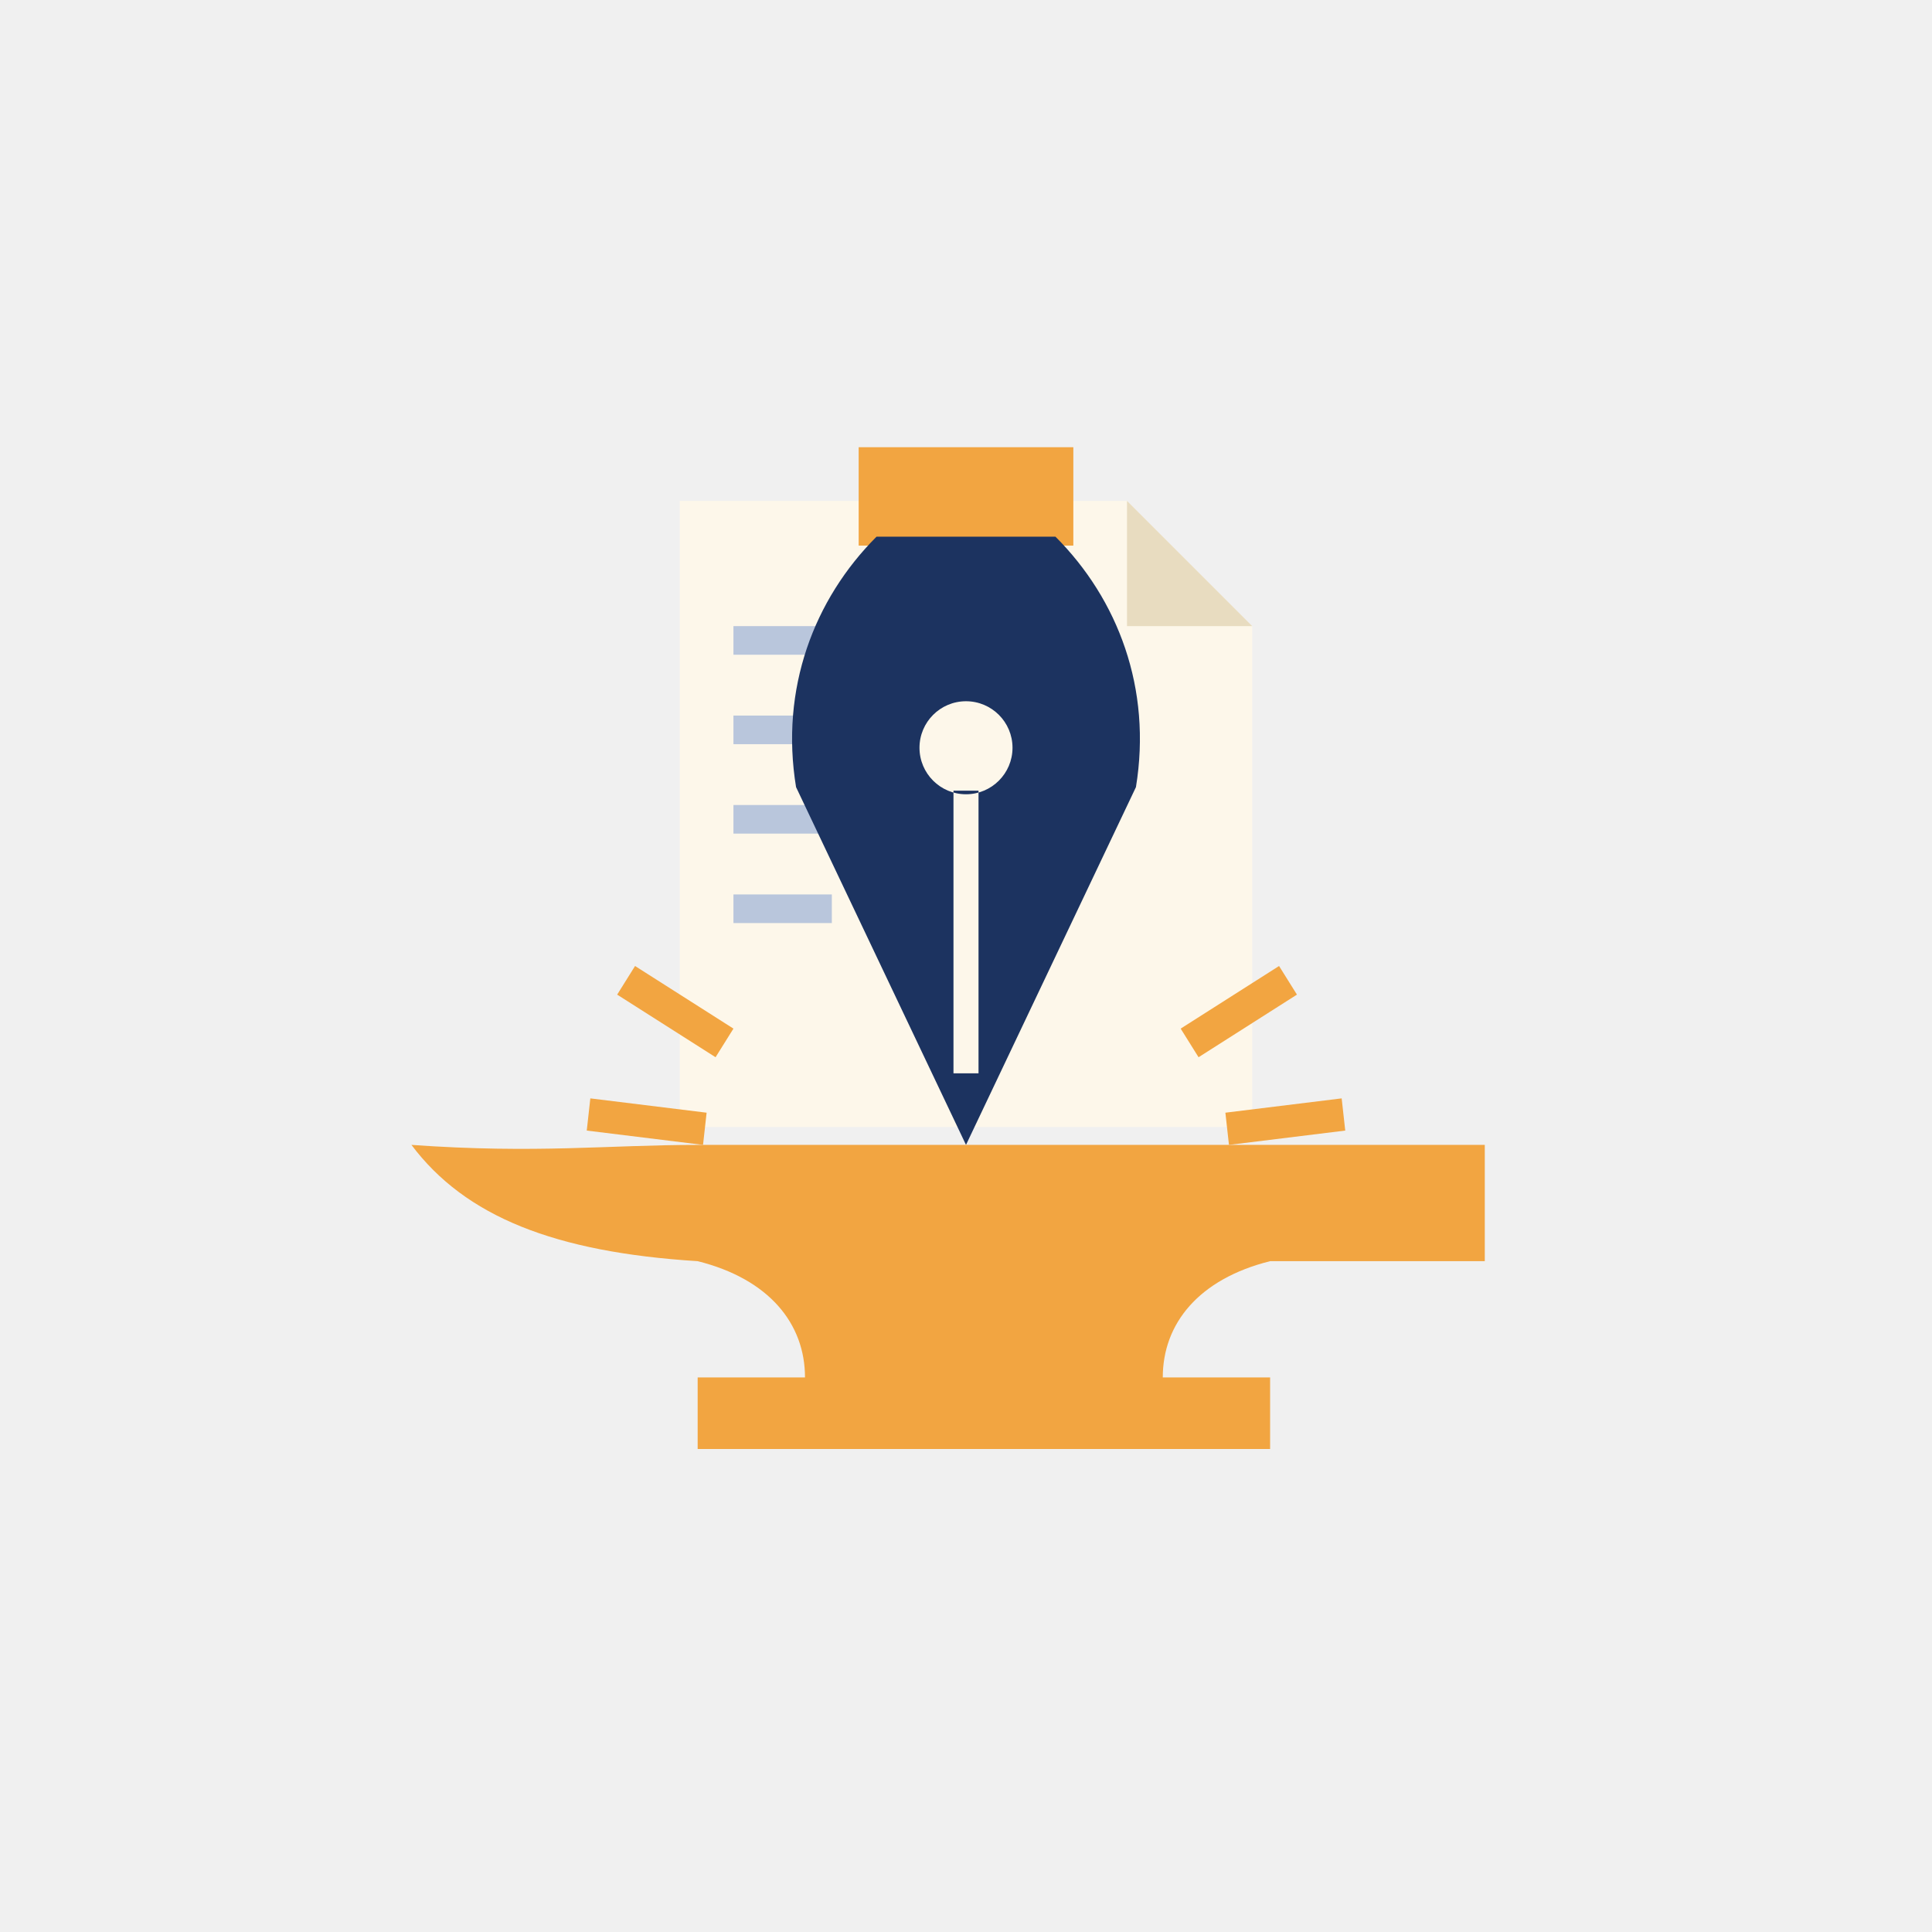
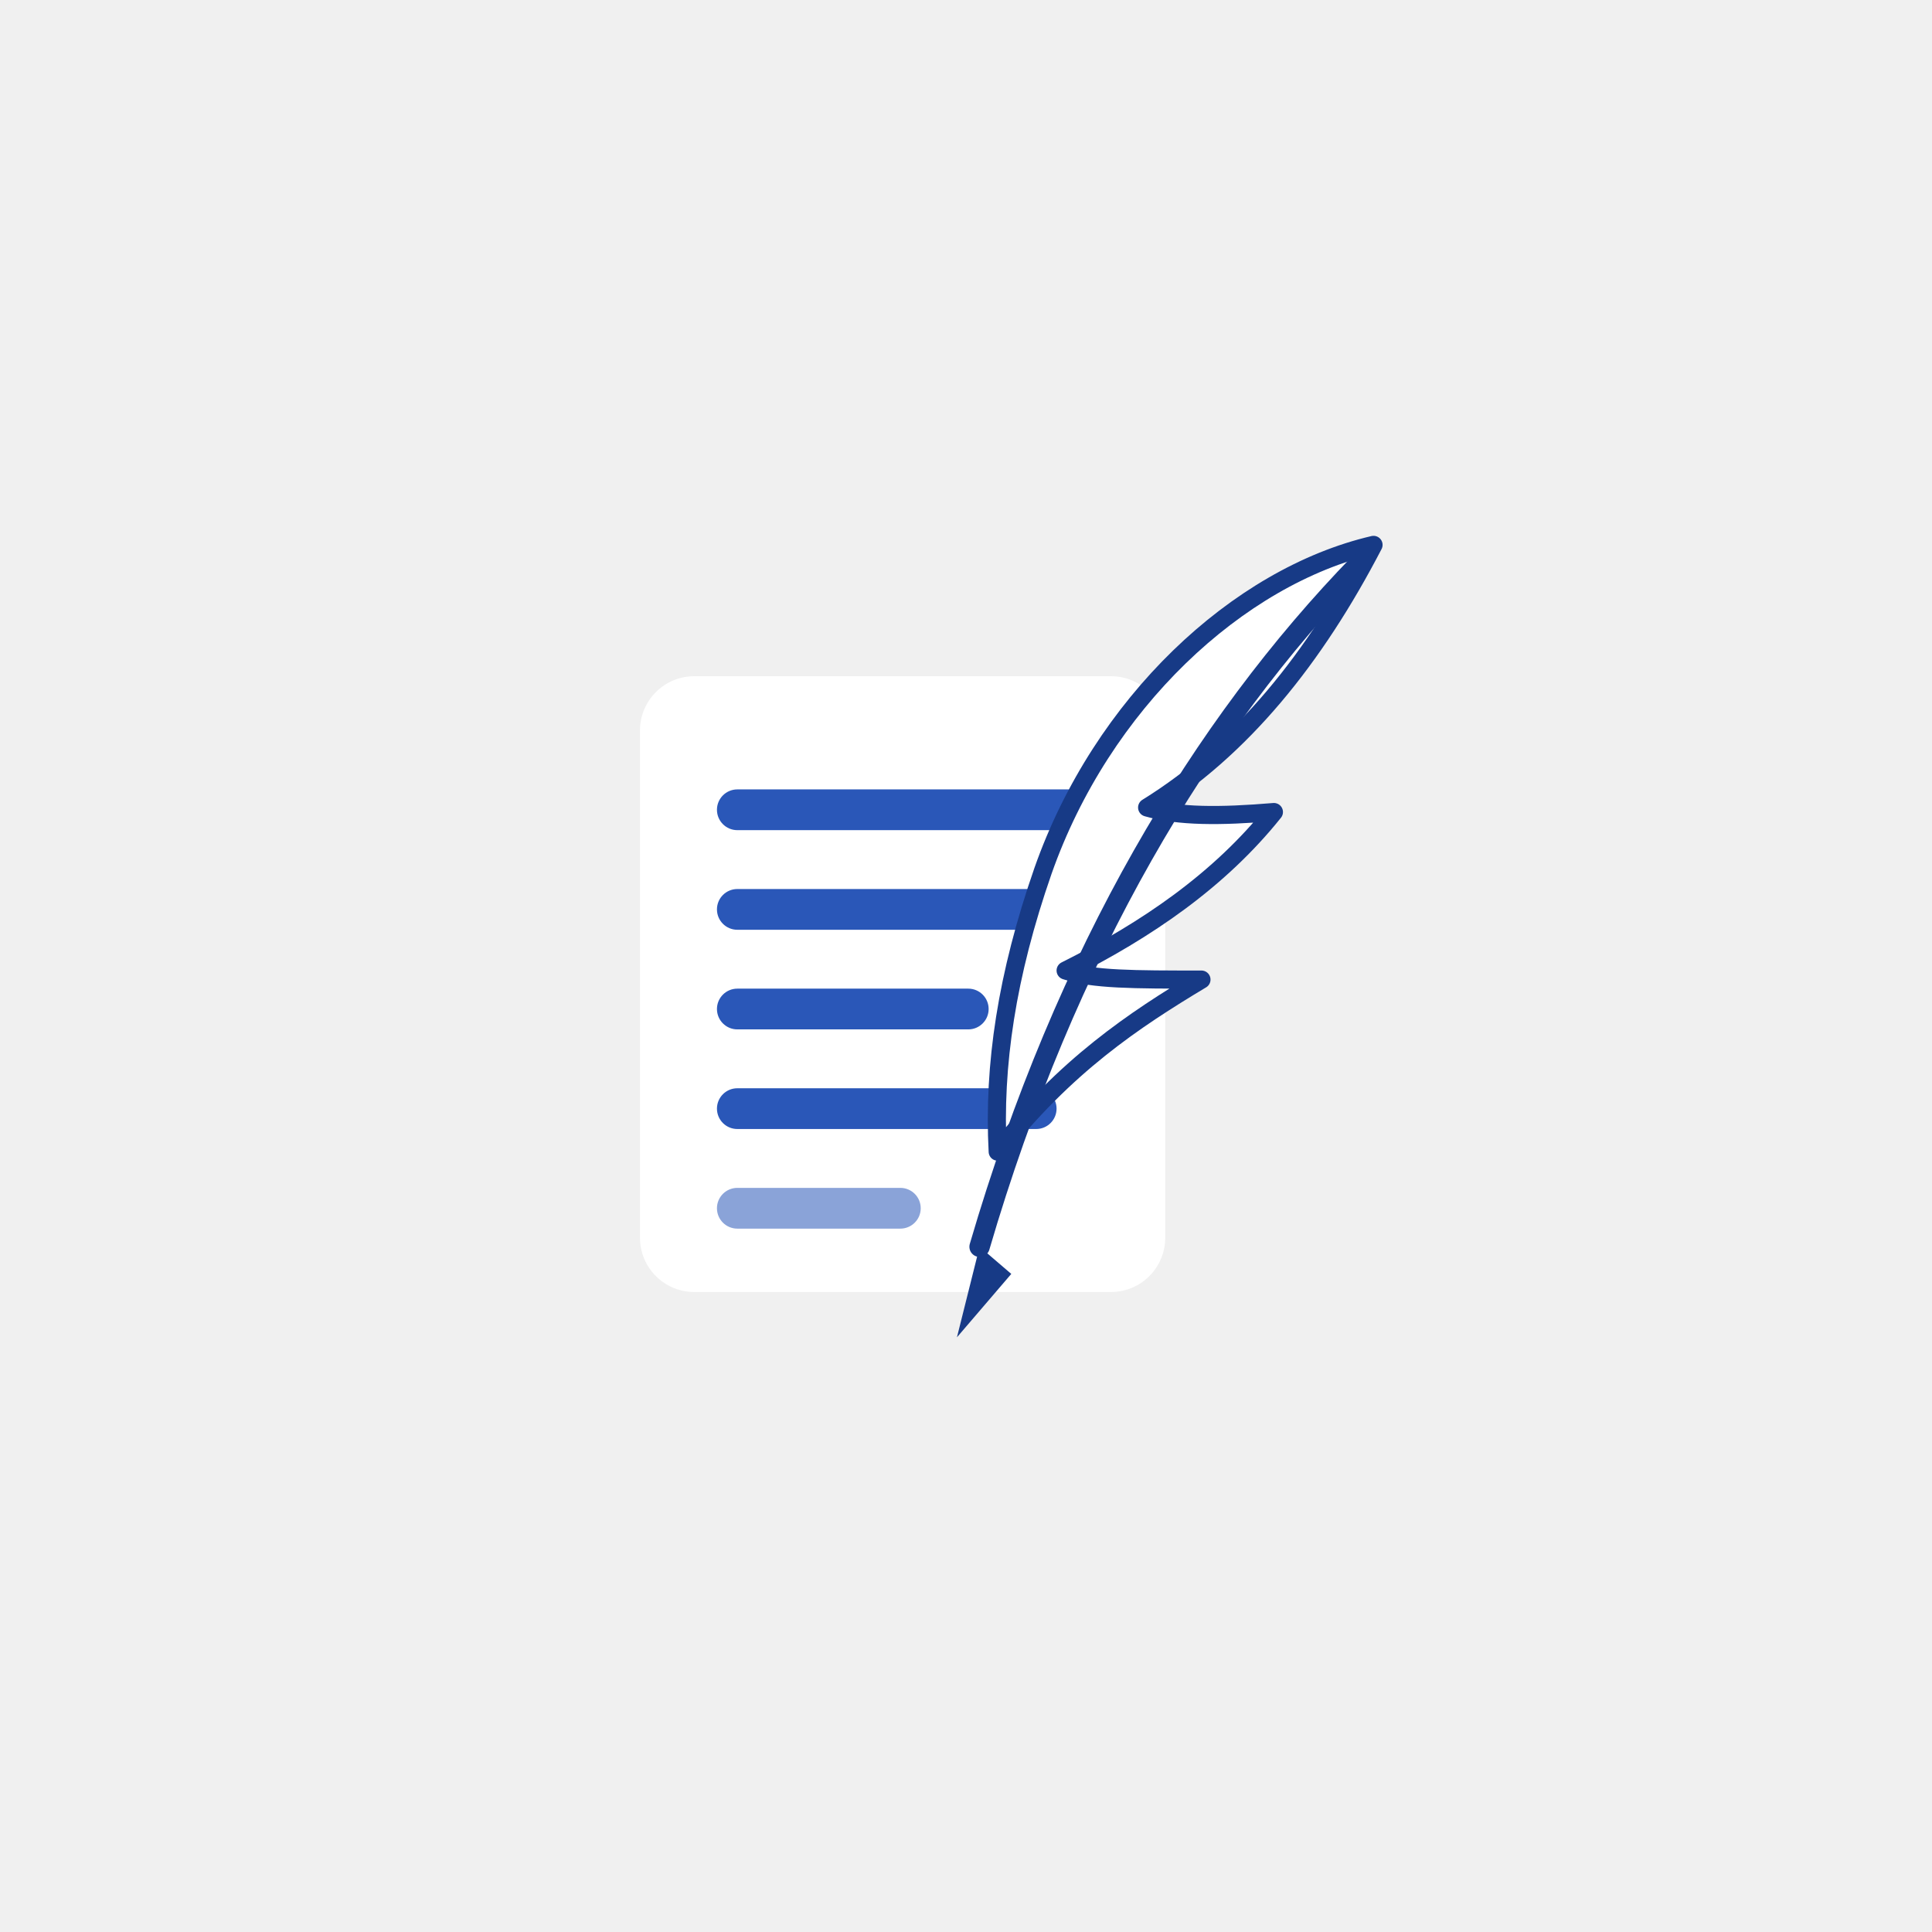
- <svg xmlns="http://www.w3.org/2000/svg" width="1024" height="1024" viewBox="0 0 108 108">
-   <g>
-     <path d="M38,28 L63,28 L70,35 L70,63 L38,63 Z" fill="#FDF7EA" />
-     <path d="M63,28 L63,35 L70,35 Z" fill="#E8DCC0" />
-     <path d="M41,35 L49,35 L49,36.6 L41,36.6 Z M41,40 L47,40 L47,41.6 L41,41.6 Z M41,45 L46,45 L46,46.6 L41,46.6 Z M41,50 L46.5,50 L46.5,51.6 L41,51.6 Z" fill="#B9C6DC" />
-     <path d="M48,25 L60,25 L60,30.5 L48,30.5 Z" fill="#F2A541" />
-     <path d="M54,64 L44.5,44 C43.6,38.5 45.5,33.5 49,30 L59,30 C62.5,33.5 64.4,38.5 63.5,44 Z M54,39.2 A2.6,2.6 0 1,0 54,44.4 A2.6,2.6 0 1,0 54,39.2 Z M53.3,44.2 L54.7,44.2 L54.7,60 L53.3,60 Z" fill="#1C3360" fill-rule="evenodd" />
-     <path d="M23,64 C30,64.5 34,64 39,64 L83,64 L83,70.5 L71,70.5 C67,71.5 65,74 65,77 L71,77 L71,81 L39,81 L39,77 L45,77 C45,74 43,71.5 39,70.5 C31,70 26,68 23,64 Z" fill="#F2A541" />
-     <path d="M66,57.5 L71.5,54 L72.5,55.6 L67,59.1 Z M41,57.5 L35.5,54 L34.5,55.6 L40,59.1 Z M68.5,62.2 L75,61.4 L75.2,63.2 L68.7,64 Z M39.5,62.2 L33,61.4 L32.8,63.2 L39.3,64 Z" fill="#F2A541" />
+ <svg xmlns="http://www.w3.org/2000/svg" viewBox="0 0 512 512" width="512" height="512">
+   <g transform="translate(256 256) scale(.6) translate(-256 -256)">
+     <rect x="112" y="128" width="232" height="272" rx="24" fill="#fff" />
+     <g fill="#2A57B8">
+       <rect x="146" y="178" width="164" height="18" rx="9" />
+       <rect x="146" y="222" width="164" height="18" rx="9" />
+       <rect x="146" y="266" width="120" height="18" rx="9" />
+       <rect x="146" y="310" width="150" height="18" rx="9" />
+       <rect x="146" y="354" width="90" height="18" rx="9" opacity=".55" />
+     </g>
+     <g>
+       <path d="M436 70 C 376 84 316 140 290 214 C 274 260 268 300 270 338 C 300 300 330 280 360 262 C 330 262 312 262 300 258 C 336 240 368 218 392 188 C 368 190 350 190 336 186 C 378 160 410 120 436 70 Z" fill="#fff" stroke="#173A86" stroke-width="8" stroke-linejoin="round" />
+       <path d="M430 78 C 360 150 300 250 262 380" fill="none" stroke="#173A86" stroke-width="9" stroke-linecap="round" />
+       <path d="M262 380 L252 420 L276 392 Z" fill="#173A86" />
+     </g>
  </g>
</svg>
